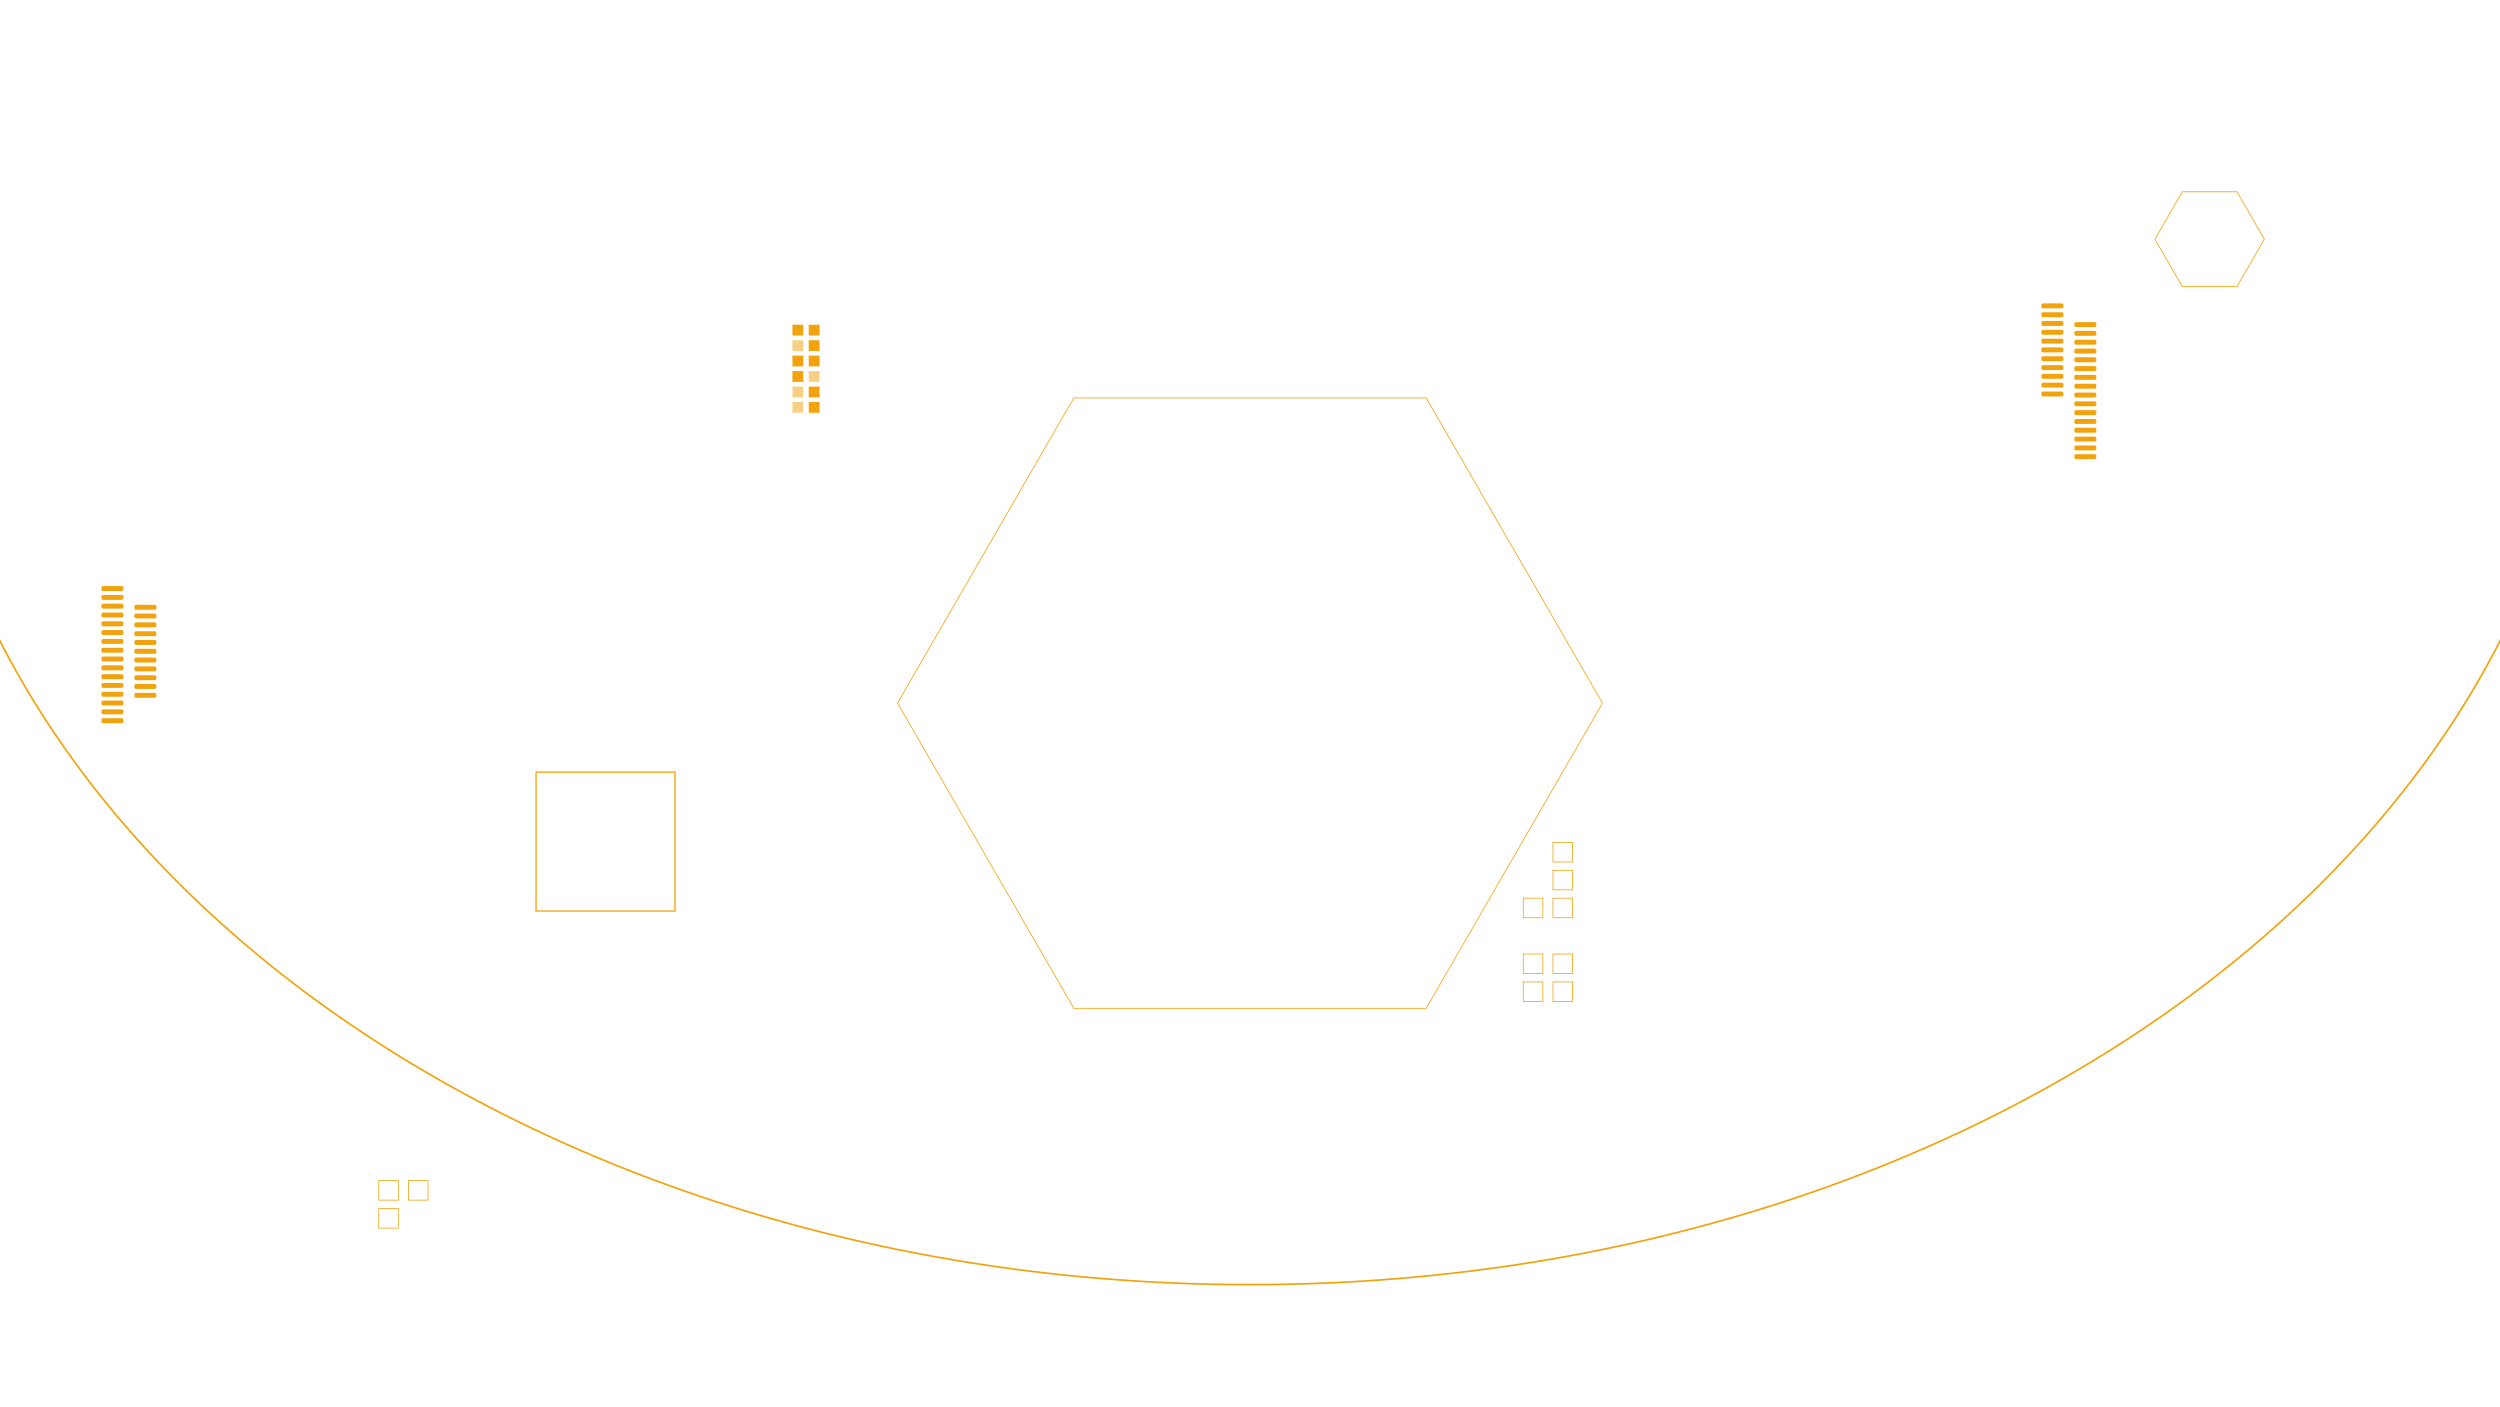
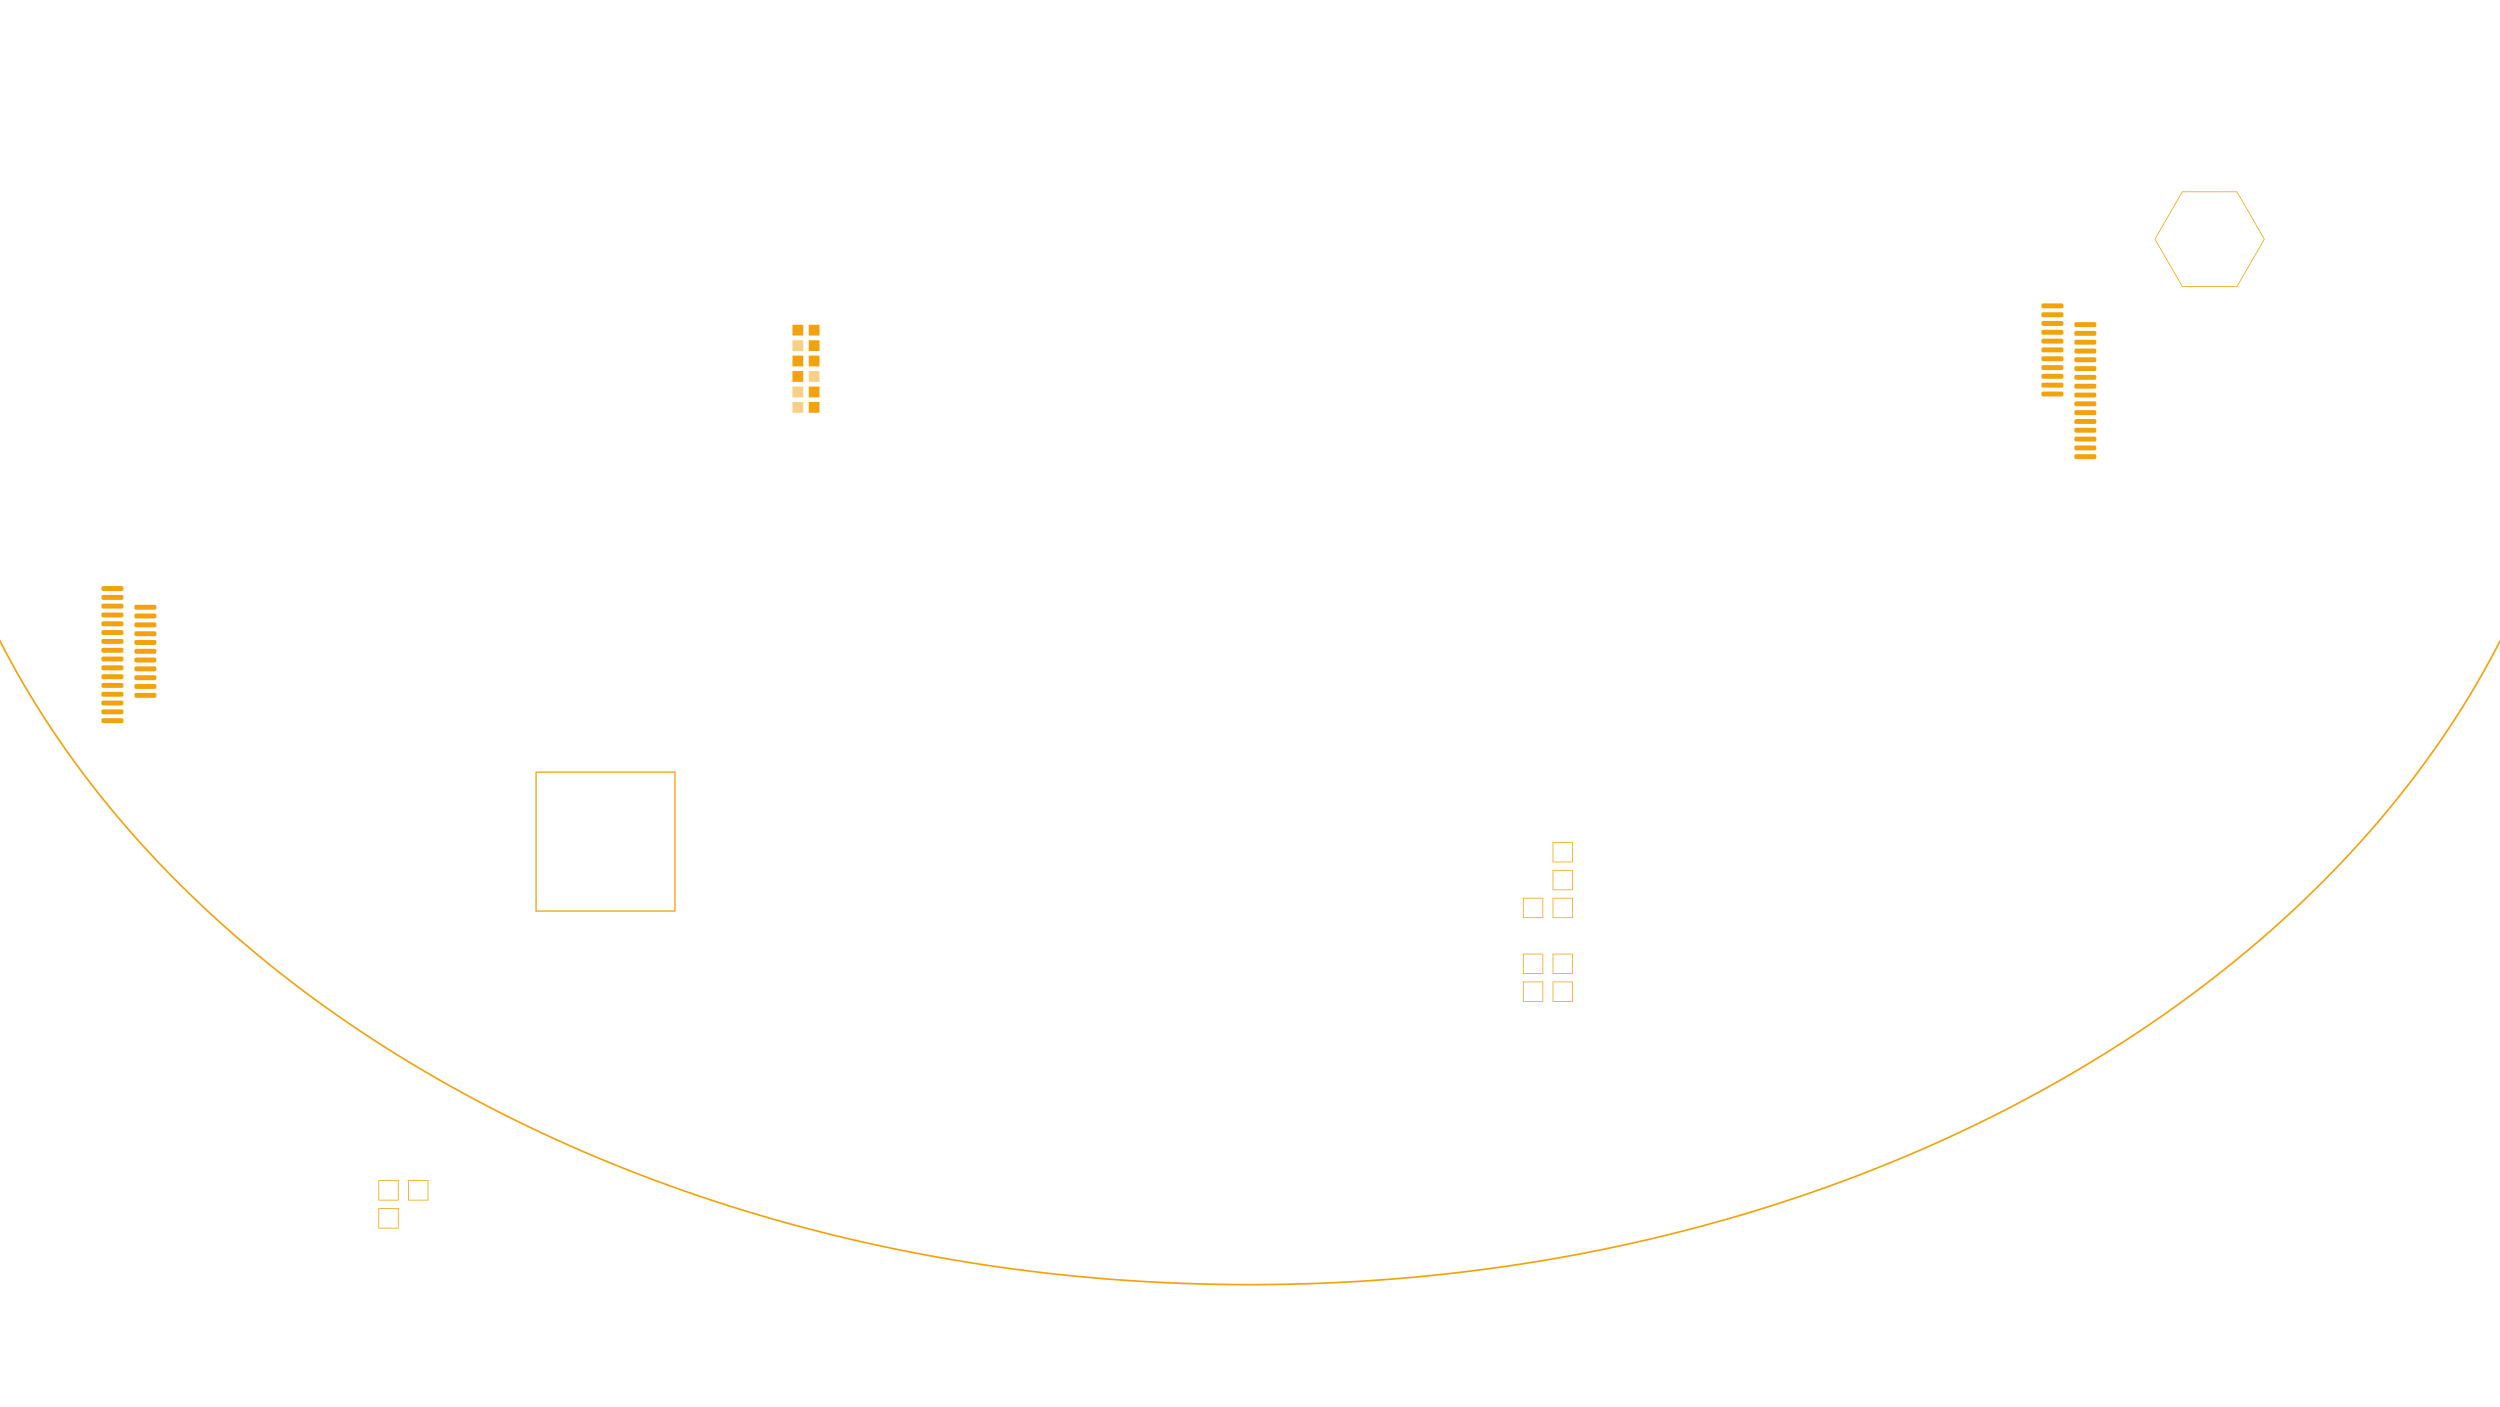
<svg xmlns="http://www.w3.org/2000/svg" version="1.1" id="Layer_1" x="0px" y="0px" width="1920px" height="1080px" viewBox="0 0 1920 1080" style="enable-background:new 0 0 1920 1080;" xml:space="preserve">
  <style type="text/css">
	.st0{fill:#F2A20C;}
- 	.st1{opacity:0.5;fill:#F2A20C;}
+ 	.st1{opacity:0.5;fill:#F2A20C;enable-background:new    ;}
	.st2{fill:none;stroke:#F2A20C;stroke-width:0.603;stroke-miterlimit:10;}
	.st3{fill:none;stroke:#F2A20C;stroke-miterlimit:10;}
	.st4{fill:none;stroke:#F2A20C;stroke-width:1.3;stroke-miterlimit:10;}
</style>
  <rect x="608.6" y="249.4" class="st0" width="8.3" height="8.3" />
  <rect x="608.6" y="261.3" class="st1" width="8.3" height="8.3" />
  <rect x="608.6" y="273.1" class="st0" width="8.3" height="8.3" />
  <rect x="608.6" y="285" class="st0" width="8.3" height="8.3" />
  <rect x="608.6" y="296.9" class="st1" width="8.3" height="8.3" />
  <rect x="608.6" y="308.7" class="st1" width="8.3" height="8.3" />
  <rect x="621.1" y="249.4" class="st0" width="8.3" height="8.3" />
  <rect x="621.1" y="261.3" class="st0" width="8.3" height="8.3" />
  <rect x="621.1" y="273.1" class="st0" width="8.3" height="8.3" />
  <rect x="621.1" y="285" class="st1" width="8.3" height="8.3" />
  <rect x="621.1" y="296.9" class="st0" width="8.3" height="8.3" />
  <rect x="621.1" y="308.7" class="st0" width="8.3" height="8.3" />
  <rect x="1169.9" y="754.1" class="st2" width="15" height="15" />
  <rect x="1192.7" y="754.1" class="st2" width="15" height="15" />
  <rect x="1169.9" y="689.8" class="st2" width="15" height="15" />
  <rect x="1169.9" y="732.7" class="st2" width="15" height="15" />
  <rect x="1192.7" y="668.4" class="st2" width="15" height="15" />
  <rect x="1192.7" y="647" class="st2" width="15" height="15" />
  <rect x="1192.7" y="689.8" class="st2" width="15" height="15" />
  <rect x="1192.7" y="732.7" class="st2" width="15" height="15" />
  <rect x="290.9" y="928.2" class="st2" width="15" height="15" />
  <rect x="290.9" y="906.7" class="st2" width="15" height="15" />
  <rect x="313.7" y="906.7" class="st2" width="15" height="15" />
  <rect x="411.7" y="593" class="st3" width="106.7" height="106.7" />
  <path class="st4" d="M1801.5-224.1c117.2,125,186.1,277.2,186.1,441.5c0,424.8-460.1,769.2-1027.6,769.2S-67.6,642.2-67.6,217.4  S392.5-551.7,960-551.7C1308-551.7,1615.6-422.2,1801.5-224.1" />
  <polygon class="st2" points="1718,147.3 1676,147.3 1655,183.7 1676,220 1718,220 1739,183.7 " />
  <g>
    <g>
      <path class="st0" d="M1583.4,304.5h-14.3c-0.7,0-1.3-0.6-1.3-1.3V302c0-0.7,0.6-1.3,1.3-1.3h14.3c0.7,0,1.3,0.6,1.3,1.3v1.2    C1584.7,303.9,1584.1,304.5,1583.4,304.5z" />
    </g>
    <g>
      <path class="st0" d="M1583.4,297.7h-14.3c-0.7,0-1.3-0.6-1.3-1.3v-1.2c0-0.7,0.6-1.3,1.3-1.3h14.3c0.7,0,1.3,0.6,1.3,1.3v1.2    C1584.7,297.1,1584.1,297.7,1583.4,297.7z" />
    </g>
    <g>
      <path class="st0" d="M1583.4,290.9h-14.3c-0.7,0-1.3-0.6-1.3-1.3v-1.2c0-0.7,0.6-1.3,1.3-1.3h14.3c0.7,0,1.3,0.6,1.3,1.3v1.2    C1584.7,290.3,1584.1,290.9,1583.4,290.9z" />
    </g>
    <g>
      <path class="st0" d="M1583.4,284.2h-14.3c-0.7,0-1.3-0.6-1.3-1.3v-1.2c0-0.7,0.6-1.3,1.3-1.3h14.3c0.7,0,1.3,0.6,1.3,1.3v1.2    C1584.7,283.6,1584.1,284.2,1583.4,284.2z" />
    </g>
    <g>
      <path class="st0" d="M1583.4,277.4h-14.3c-0.7,0-1.3-0.6-1.3-1.3v-1.2c0-0.7,0.6-1.3,1.3-1.3h14.3c0.7,0,1.3,0.6,1.3,1.3v1.2    C1584.7,276.8,1584.1,277.4,1583.4,277.4z" />
    </g>
    <g>
      <path class="st0" d="M1583.4,270.6h-14.3c-0.7,0-1.3-0.6-1.3-1.3v-1.2c0-0.7,0.6-1.3,1.3-1.3h14.3c0.7,0,1.3,0.6,1.3,1.3v1.2    C1584.7,270.1,1584.1,270.6,1583.4,270.6z" />
    </g>
    <g>
      <path class="st0" d="M1583.4,263.9h-14.3c-0.7,0-1.3-0.6-1.3-1.3v-1.2c0-0.7,0.6-1.3,1.3-1.3h14.3c0.7,0,1.3,0.6,1.3,1.3v1.2    C1584.7,263.3,1584.1,263.9,1583.4,263.9z" />
    </g>
    <g>
      <path class="st0" d="M1583.4,257.1h-14.3c-0.7,0-1.3-0.6-1.3-1.3v-1.2c0-0.7,0.6-1.3,1.3-1.3h14.3c0.7,0,1.3,0.6,1.3,1.3v1.2    C1584.7,256.5,1584.1,257.1,1583.4,257.1z" />
    </g>
    <g>
      <path class="st0" d="M1583.4,250.3h-14.3c-0.7,0-1.3-0.6-1.3-1.3v-1.2c0-0.7,0.6-1.3,1.3-1.3h14.3c0.7,0,1.3,0.6,1.3,1.3v1.2    C1584.7,249.8,1584.1,250.3,1583.4,250.3z" />
    </g>
    <g>
      <path class="st0" d="M1583.4,243.6h-14.3c-0.7,0-1.3-0.6-1.3-1.3v-1.2c0-0.7,0.6-1.3,1.3-1.3h14.3c0.7,0,1.3,0.6,1.3,1.3v1.2    C1584.7,243,1584.1,243.6,1583.4,243.6z" />
    </g>
    <g>
      <path class="st0" d="M1583.4,236.8h-14.3c-0.7,0-1.3-0.6-1.3-1.3v-1.2c0-0.7,0.6-1.3,1.3-1.3h14.3c0.7,0,1.3,0.6,1.3,1.3v1.2    C1584.7,236.2,1584.1,236.8,1583.4,236.8z" />
    </g>
  </g>
  <g>
    <g>
      <path class="st0" d="M1608.7,352.6h-14.3c-0.7,0-1.3-0.6-1.3-1.3v-1.2c0-0.7,0.6-1.3,1.3-1.3h14.3c0.7,0,1.3,0.6,1.3,1.3v1.2    C1610,352,1609.4,352.6,1608.7,352.6z" />
    </g>
    <g>
      <path class="st0" d="M1608.7,345.9h-14.3c-0.7,0-1.3-0.6-1.3-1.3v-1.2c0-0.7,0.6-1.3,1.3-1.3h14.3c0.7,0,1.3,0.6,1.3,1.3v1.2    C1610,345.3,1609.4,345.9,1608.7,345.9z" />
    </g>
    <g>
      <path class="st0" d="M1608.7,339.1h-14.3c-0.7,0-1.3-0.6-1.3-1.3v-1.2c0-0.7,0.6-1.3,1.3-1.3h14.3c0.7,0,1.3,0.6,1.3,1.3v1.2    C1610,338.5,1609.4,339.1,1608.7,339.1z" />
    </g>
    <g>
      <path class="st0" d="M1608.7,332.3h-14.3c-0.7,0-1.3-0.6-1.3-1.3v-1.2c0-0.7,0.6-1.3,1.3-1.3h14.3c0.7,0,1.3,0.6,1.3,1.3v1.2    C1610,331.8,1609.4,332.3,1608.7,332.3z" />
    </g>
    <g>
      <path class="st0" d="M1608.7,325.6h-14.3c-0.7,0-1.3-0.6-1.3-1.3v-1.2c0-0.7,0.6-1.3,1.3-1.3h14.3c0.7,0,1.3,0.6,1.3,1.3v1.2    C1610,325,1609.4,325.6,1608.7,325.6z" />
    </g>
    <g>
      <path class="st0" d="M1608.7,318.8h-14.3c-0.7,0-1.3-0.6-1.3-1.3v-1.2c0-0.7,0.6-1.3,1.3-1.3h14.3c0.7,0,1.3,0.6,1.3,1.3v1.2    C1610,318.2,1609.4,318.8,1608.7,318.8z" />
    </g>
    <g>
      <path class="st0" d="M1608.7,312h-14.3c-0.7,0-1.3-0.6-1.3-1.3v-1.2c0-0.7,0.6-1.3,1.3-1.3h14.3c0.7,0,1.3,0.6,1.3,1.3v1.2    C1610,311.5,1609.4,312,1608.7,312z" />
    </g>
    <g>
      <path class="st0" d="M1608.7,305.3h-14.3c-0.7,0-1.3-0.6-1.3-1.3v-1.2c0-0.7,0.6-1.3,1.3-1.3h14.3c0.7,0,1.3,0.6,1.3,1.3v1.2    C1610,304.7,1609.4,305.3,1608.7,305.3z" />
    </g>
    <g>
      <path class="st0" d="M1608.7,298.5h-14.3c-0.7,0-1.3-0.6-1.3-1.3V296c0-0.7,0.6-1.3,1.3-1.3h14.3c0.7,0,1.3,0.6,1.3,1.3v1.2    C1610,297.9,1609.4,298.5,1608.7,298.5z" />
    </g>
    <g>
      <path class="st0" d="M1608.7,291.7h-14.3c-0.7,0-1.3-0.6-1.3-1.3v-1.2c0-0.7,0.6-1.3,1.3-1.3h14.3c0.7,0,1.3,0.6,1.3,1.3v1.2    C1610,291.2,1609.4,291.7,1608.7,291.7z" />
    </g>
    <g>
      <path class="st0" d="M1608.7,285h-14.3c-0.7,0-1.3-0.6-1.3-1.3v-1.2c0-0.7,0.6-1.3,1.3-1.3h14.3c0.7,0,1.3,0.6,1.3,1.3v1.2    C1610,284.4,1609.4,285,1608.7,285z" />
    </g>
    <g>
      <path class="st0" d="M1608.7,278.2h-14.3c-0.7,0-1.3-0.6-1.3-1.3v-1.2c0-0.7,0.6-1.3,1.3-1.3h14.3c0.7,0,1.3,0.6,1.3,1.3v1.2    C1610,277.6,1609.4,278.2,1608.7,278.2z" />
    </g>
    <g>
      <path class="st0" d="M1608.7,271.5h-14.3c-0.7,0-1.3-0.6-1.3-1.3V269c0-0.7,0.6-1.3,1.3-1.3h14.3c0.7,0,1.3,0.6,1.3,1.3v1.2    C1610,270.9,1609.4,271.5,1608.7,271.5z" />
    </g>
    <g>
      <path class="st0" d="M1608.7,264.7h-14.3c-0.7,0-1.3-0.6-1.3-1.3v-1.2c0-0.7,0.6-1.3,1.3-1.3h14.3c0.7,0,1.3,0.6,1.3,1.3v1.2    C1610,264.1,1609.4,264.7,1608.7,264.7z" />
    </g>
    <g>
      <path class="st0" d="M1608.7,257.9h-14.3c-0.7,0-1.3-0.6-1.3-1.3v-1.2c0-0.7,0.6-1.3,1.3-1.3h14.3c0.7,0,1.3,0.6,1.3,1.3v1.2    C1610,257.3,1609.4,257.9,1608.7,257.9z" />
    </g>
    <g>
      <path class="st0" d="M1608.7,251.2h-14.3c-0.7,0-1.3-0.6-1.3-1.3v-1.2c0-0.7,0.6-1.3,1.3-1.3h14.3c0.7,0,1.3,0.6,1.3,1.3v1.2    C1610,250.6,1609.4,251.2,1608.7,251.2z" />
    </g>
  </g>
  <g>
    <g>
      <path class="st0" d="M104.5,532.1h14.3c0.7,0,1.3,0.6,1.3,1.3v1.2c0,0.7-0.6,1.3-1.3,1.3h-14.3c-0.7,0-1.3-0.6-1.3-1.3v-1.2    C103.2,532.7,103.8,532.1,104.5,532.1z" />
    </g>
    <g>
      <path class="st0" d="M104.5,525.3h14.3c0.7,0,1.3,0.6,1.3,1.3v1.2c0,0.7-0.6,1.3-1.3,1.3h-14.3c-0.7,0-1.3-0.6-1.3-1.3v-1.2    C103.2,525.9,103.8,525.3,104.5,525.3z" />
    </g>
    <g>
      <path class="st0" d="M104.5,518.6h14.3c0.7,0,1.3,0.6,1.3,1.3v1.2c0,0.7-0.6,1.3-1.3,1.3h-14.3c-0.7,0-1.3-0.6-1.3-1.3v-1.2    C103.2,519.2,103.8,518.6,104.5,518.6z" />
    </g>
    <g>
      <path class="st0" d="M104.5,511.8h14.3c0.7,0,1.3,0.6,1.3,1.3v1.2c0,0.7-0.6,1.3-1.3,1.3h-14.3c-0.7,0-1.3-0.6-1.3-1.3v-1.2    C103.2,512.4,103.8,511.8,104.5,511.8z" />
    </g>
    <g>
      <path class="st0" d="M104.5,505h14.3c0.7,0,1.3,0.6,1.3,1.3v1.2c0,0.7-0.6,1.3-1.3,1.3h-14.3c-0.7,0-1.3-0.6-1.3-1.3v-1.2    C103.2,505.6,103.8,505,104.5,505z" />
    </g>
    <g>
      <path class="st0" d="M104.5,498.3h14.3c0.7,0,1.3,0.6,1.3,1.3v1.2c0,0.7-0.6,1.3-1.3,1.3h-14.3c-0.7,0-1.3-0.6-1.3-1.3v-1.2    C103.2,498.9,103.8,498.3,104.5,498.3z" />
    </g>
    <g>
      <path class="st0" d="M104.5,491.5h14.3c0.7,0,1.3,0.6,1.3,1.3v1.2c0,0.7-0.6,1.3-1.3,1.3h-14.3c-0.7,0-1.3-0.6-1.3-1.3v-1.2    C103.2,492.1,103.8,491.5,104.5,491.5z" />
    </g>
    <g>
      <path class="st0" d="M104.5,484.8h14.3c0.7,0,1.3,0.6,1.3,1.3v1.2c0,0.7-0.6,1.3-1.3,1.3h-14.3c-0.7,0-1.3-0.6-1.3-1.3V486    C103.2,485.3,103.8,484.8,104.5,484.8z" />
    </g>
    <g>
      <path class="st0" d="M104.5,478h14.3c0.7,0,1.3,0.6,1.3,1.3v1.2c0,0.7-0.6,1.3-1.3,1.3h-14.3c-0.7,0-1.3-0.6-1.3-1.3v-1.2    C103.2,478.6,103.8,478,104.5,478z" />
    </g>
    <g>
      <path class="st0" d="M104.5,471.2h14.3c0.7,0,1.3,0.6,1.3,1.3v1.2c0,0.7-0.6,1.3-1.3,1.3h-14.3c-0.7,0-1.3-0.6-1.3-1.3v-1.2    C103.2,471.8,103.8,471.2,104.5,471.2z" />
    </g>
    <g>
      <path class="st0" d="M104.5,464.5h14.3c0.7,0,1.3,0.6,1.3,1.3v1.2c0,0.7-0.6,1.3-1.3,1.3h-14.3c-0.7,0-1.3-0.6-1.3-1.3v-1.2    C103.2,465,103.8,464.5,104.5,464.5z" />
    </g>
  </g>
  <g>
    <g>
      <path class="st0" d="M79.2,551.6h14.3c0.7,0,1.3,0.6,1.3,1.3v1.2c0,0.7-0.6,1.3-1.3,1.3H79.2c-0.7,0-1.3-0.6-1.3-1.3v-1.2    C77.9,552.2,78.5,551.6,79.2,551.6z" />
    </g>
    <g>
      <path class="st0" d="M79.2,544.8h14.3c0.7,0,1.3,0.6,1.3,1.3v1.2c0,0.7-0.6,1.3-1.3,1.3H79.2c-0.7,0-1.3-0.6-1.3-1.3v-1.2    C77.9,545.4,78.5,544.8,79.2,544.8z" />
    </g>
    <g>
      <path class="st0" d="M79.2,538h14.3c0.7,0,1.3,0.6,1.3,1.3v1.2c0,0.7-0.6,1.3-1.3,1.3H79.2c-0.7,0-1.3-0.6-1.3-1.3v-1.2    C77.9,538.6,78.5,538,79.2,538z" />
    </g>
    <g>
      <path class="st0" d="M79.2,531.3h14.3c0.7,0,1.3,0.6,1.3,1.3v1.2c0,0.7-0.6,1.3-1.3,1.3H79.2c-0.7,0-1.3-0.6-1.3-1.3v-1.2    C77.9,531.9,78.5,531.3,79.2,531.3z" />
    </g>
    <g>
      <path class="st0" d="M79.2,524.5h14.3c0.7,0,1.3,0.6,1.3,1.3v1.2c0,0.7-0.6,1.3-1.3,1.3H79.2c-0.7,0-1.3-0.6-1.3-1.3v-1.2    C77.9,525.1,78.5,524.5,79.2,524.5z" />
    </g>
    <g>
      <path class="st0" d="M79.2,517.8h14.3c0.7,0,1.3,0.6,1.3,1.3v1.2c0,0.7-0.6,1.3-1.3,1.3H79.2c-0.7,0-1.3-0.6-1.3-1.3V519    C77.9,518.3,78.5,517.8,79.2,517.8z" />
    </g>
    <g>
      <path class="st0" d="M79.2,511h14.3c0.7,0,1.3,0.6,1.3,1.3v1.2c0,0.7-0.6,1.3-1.3,1.3H79.2c-0.7,0-1.3-0.6-1.3-1.3v-1.2    C77.9,511.6,78.5,511,79.2,511z" />
    </g>
    <g>
      <path class="st0" d="M79.2,504.2h14.3c0.7,0,1.3,0.6,1.3,1.3v1.2c0,0.7-0.6,1.3-1.3,1.3H79.2c-0.7,0-1.3-0.6-1.3-1.3v-1.2    C77.9,504.8,78.5,504.2,79.2,504.2z" />
    </g>
    <g>
      <path class="st0" d="M79.2,497.5h14.3c0.7,0,1.3,0.6,1.3,1.3v1.2c0,0.7-0.6,1.3-1.3,1.3H79.2c-0.7,0-1.3-0.6-1.3-1.3v-1.2    C77.9,498,78.5,497.5,79.2,497.5z" />
    </g>
    <g>
      <path class="st0" d="M79.2,490.7h14.3c0.7,0,1.3,0.6,1.3,1.3v1.2c0,0.7-0.6,1.3-1.3,1.3H79.2c-0.7,0-1.3-0.6-1.3-1.3V492    C77.9,491.3,78.5,490.7,79.2,490.7z" />
    </g>
    <g>
      <path class="st0" d="M79.2,483.9h14.3c0.7,0,1.3,0.6,1.3,1.3v1.2c0,0.7-0.6,1.3-1.3,1.3H79.2c-0.7,0-1.3-0.6-1.3-1.3v-1.2    C77.9,484.5,78.5,483.9,79.2,483.9z" />
    </g>
    <g>
      <path class="st0" d="M79.2,477.2h14.3c0.7,0,1.3,0.6,1.3,1.3v1.2c0,0.7-0.6,1.3-1.3,1.3H79.2c-0.7,0-1.3-0.6-1.3-1.3v-1.2    C77.9,477.7,78.5,477.2,79.2,477.2z" />
    </g>
    <g>
      <path class="st0" d="M79.2,470.4h14.3c0.7,0,1.3,0.6,1.3,1.3v1.2c0,0.7-0.6,1.3-1.3,1.3H79.2c-0.7,0-1.3-0.6-1.3-1.3v-1.2    C77.9,471,78.5,470.4,79.2,470.4z" />
    </g>
    <g>
      <path class="st0" d="M79.2,463.6h14.3c0.7,0,1.3,0.6,1.3,1.3v1.2c0,0.7-0.6,1.3-1.3,1.3H79.2c-0.7,0-1.3-0.6-1.3-1.3v-1.2    C77.9,464.2,78.5,463.6,79.2,463.6z" />
    </g>
    <g>
      <path class="st0" d="M79.2,456.9h14.3c0.7,0,1.3,0.6,1.3,1.3v1.2c0,0.7-0.6,1.3-1.3,1.3H79.2c-0.7,0-1.3-0.6-1.3-1.3v-1.2    C77.9,457.5,78.5,456.9,79.2,456.9z" />
    </g>
    <g>
      <path class="st0" d="M79.2,450.1h14.3c0.7,0,1.3,0.6,1.3,1.3v1.2c0,0.7-0.6,1.3-1.3,1.3H79.2c-0.7,0-1.3-0.6-1.3-1.3v-1.2    C77.9,450.7,78.5,450.1,79.2,450.1z" />
    </g>
  </g>
-   <polygon class="st2" points="1095.3,305.6 824.7,305.6 689.3,540 824.7,774.4 1095.3,774.4 1230.7,540 " />
</svg>
